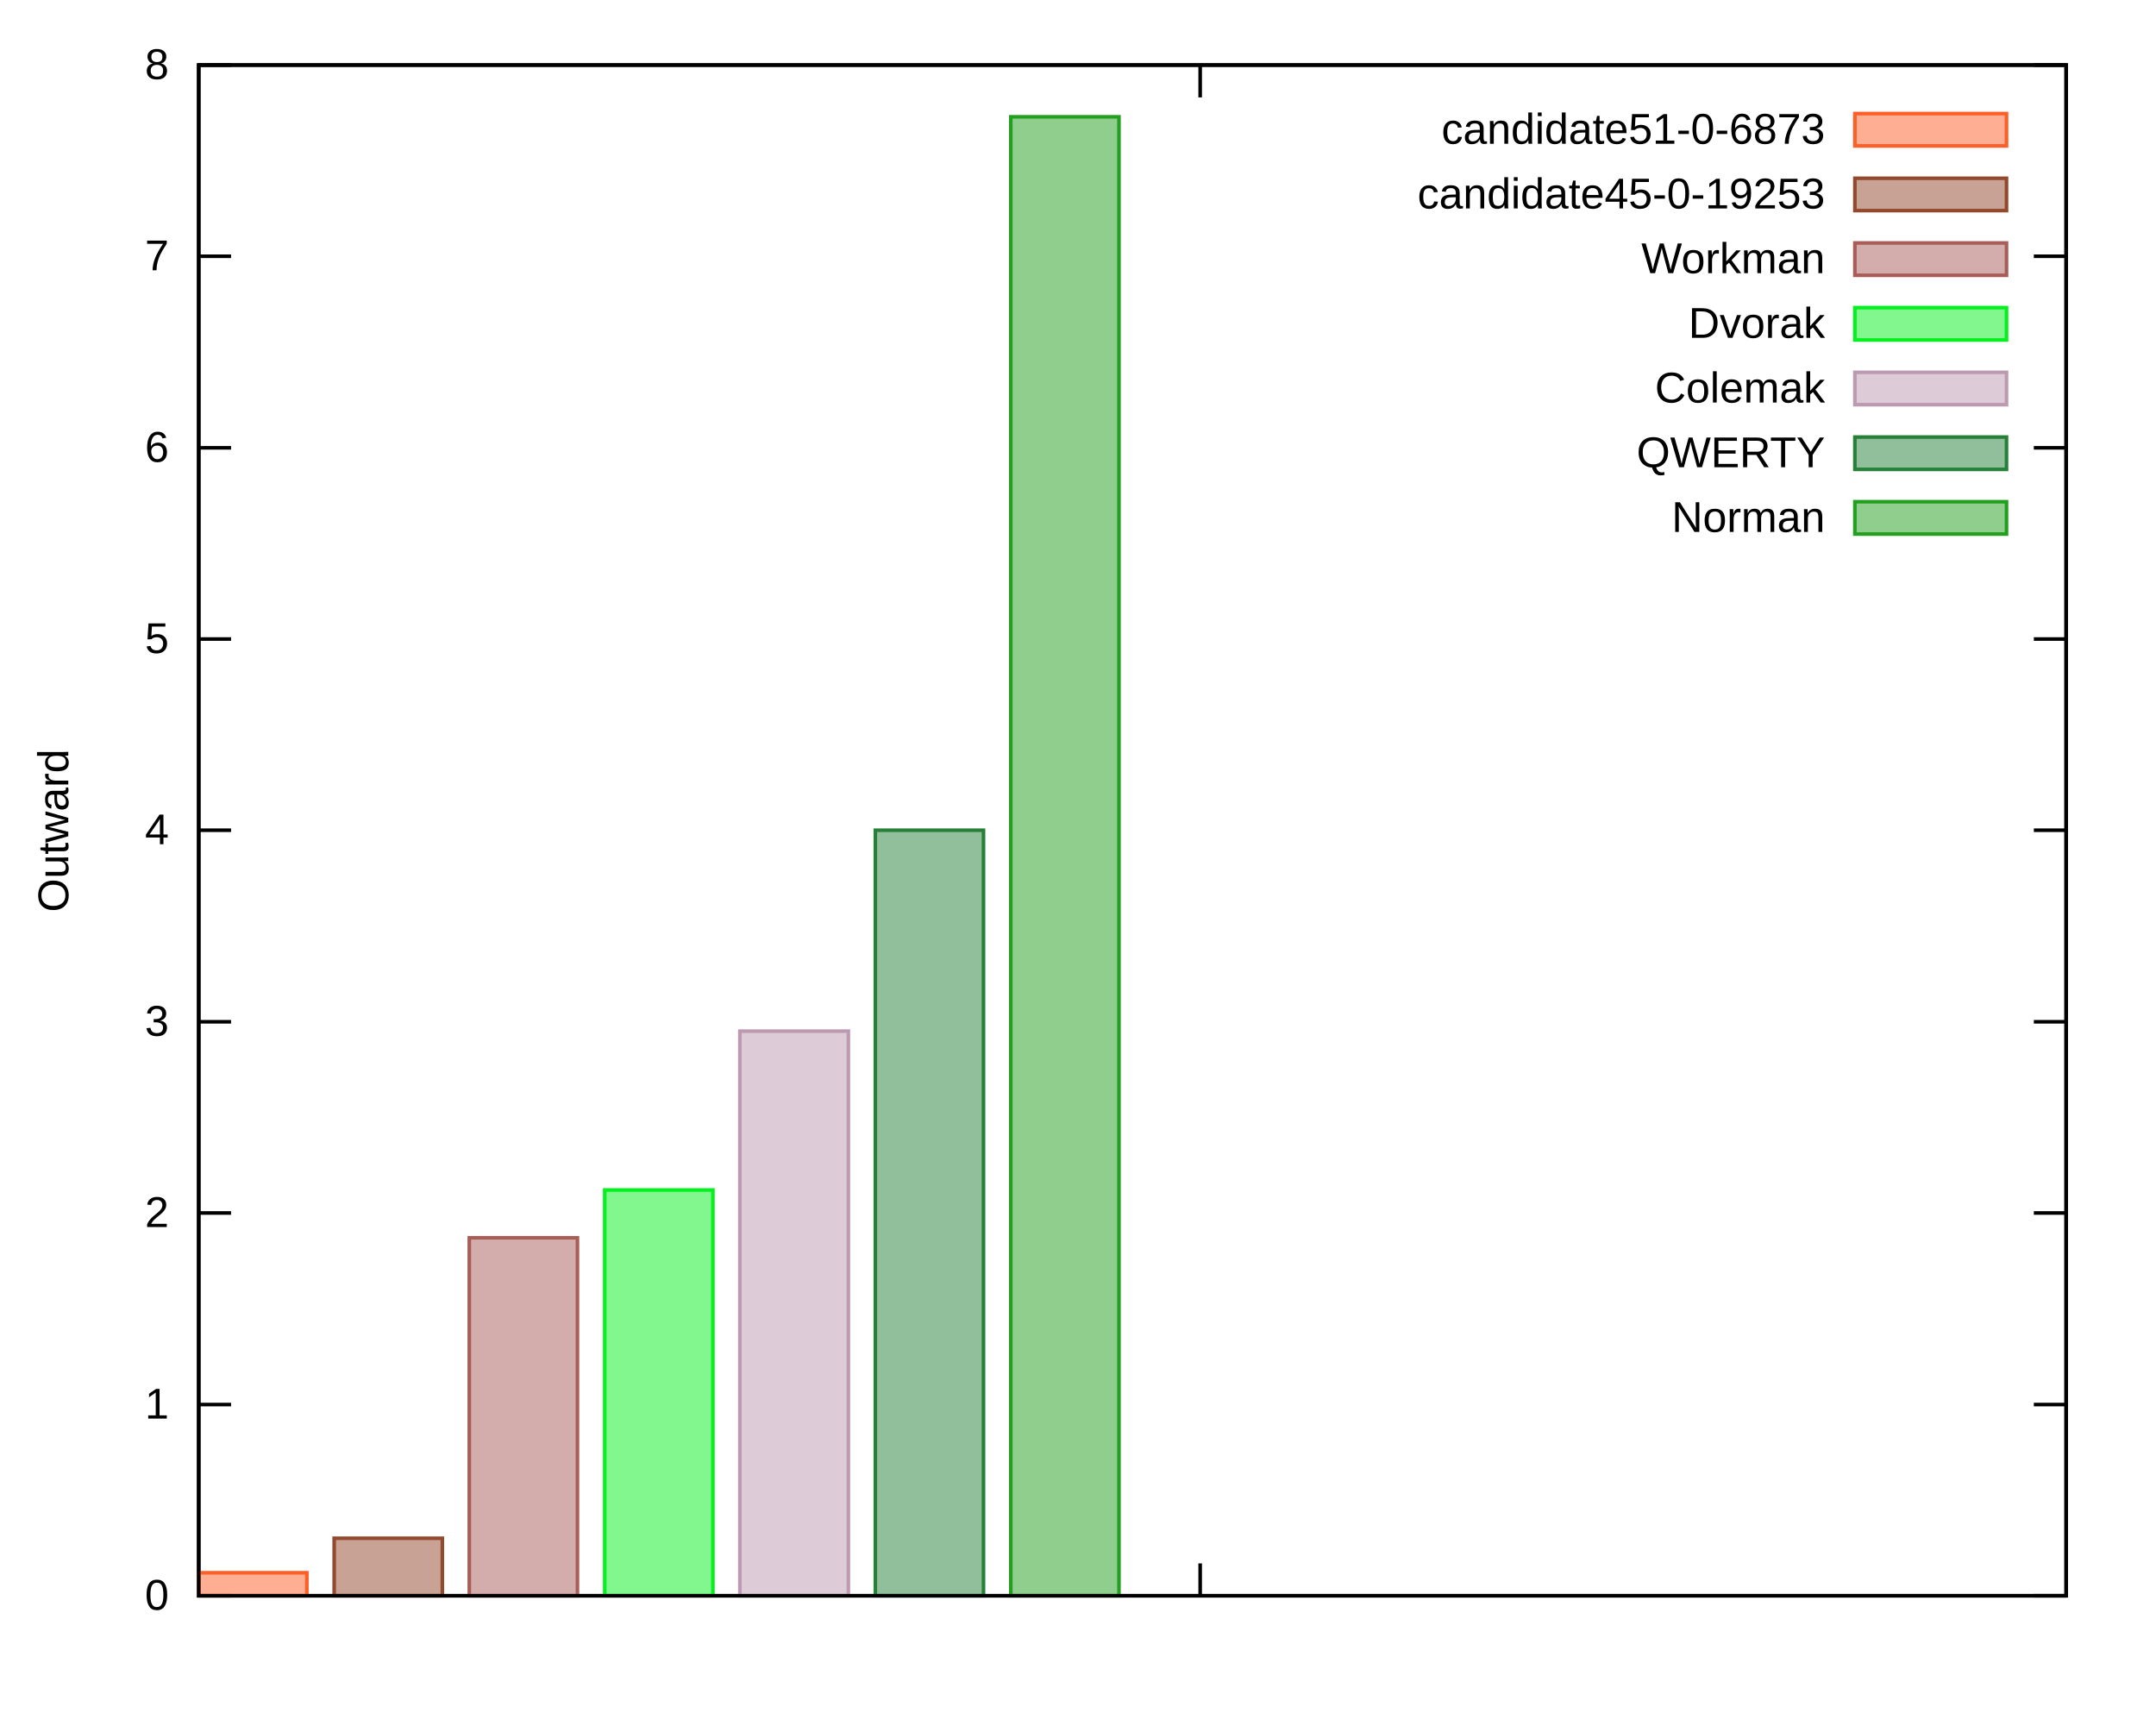
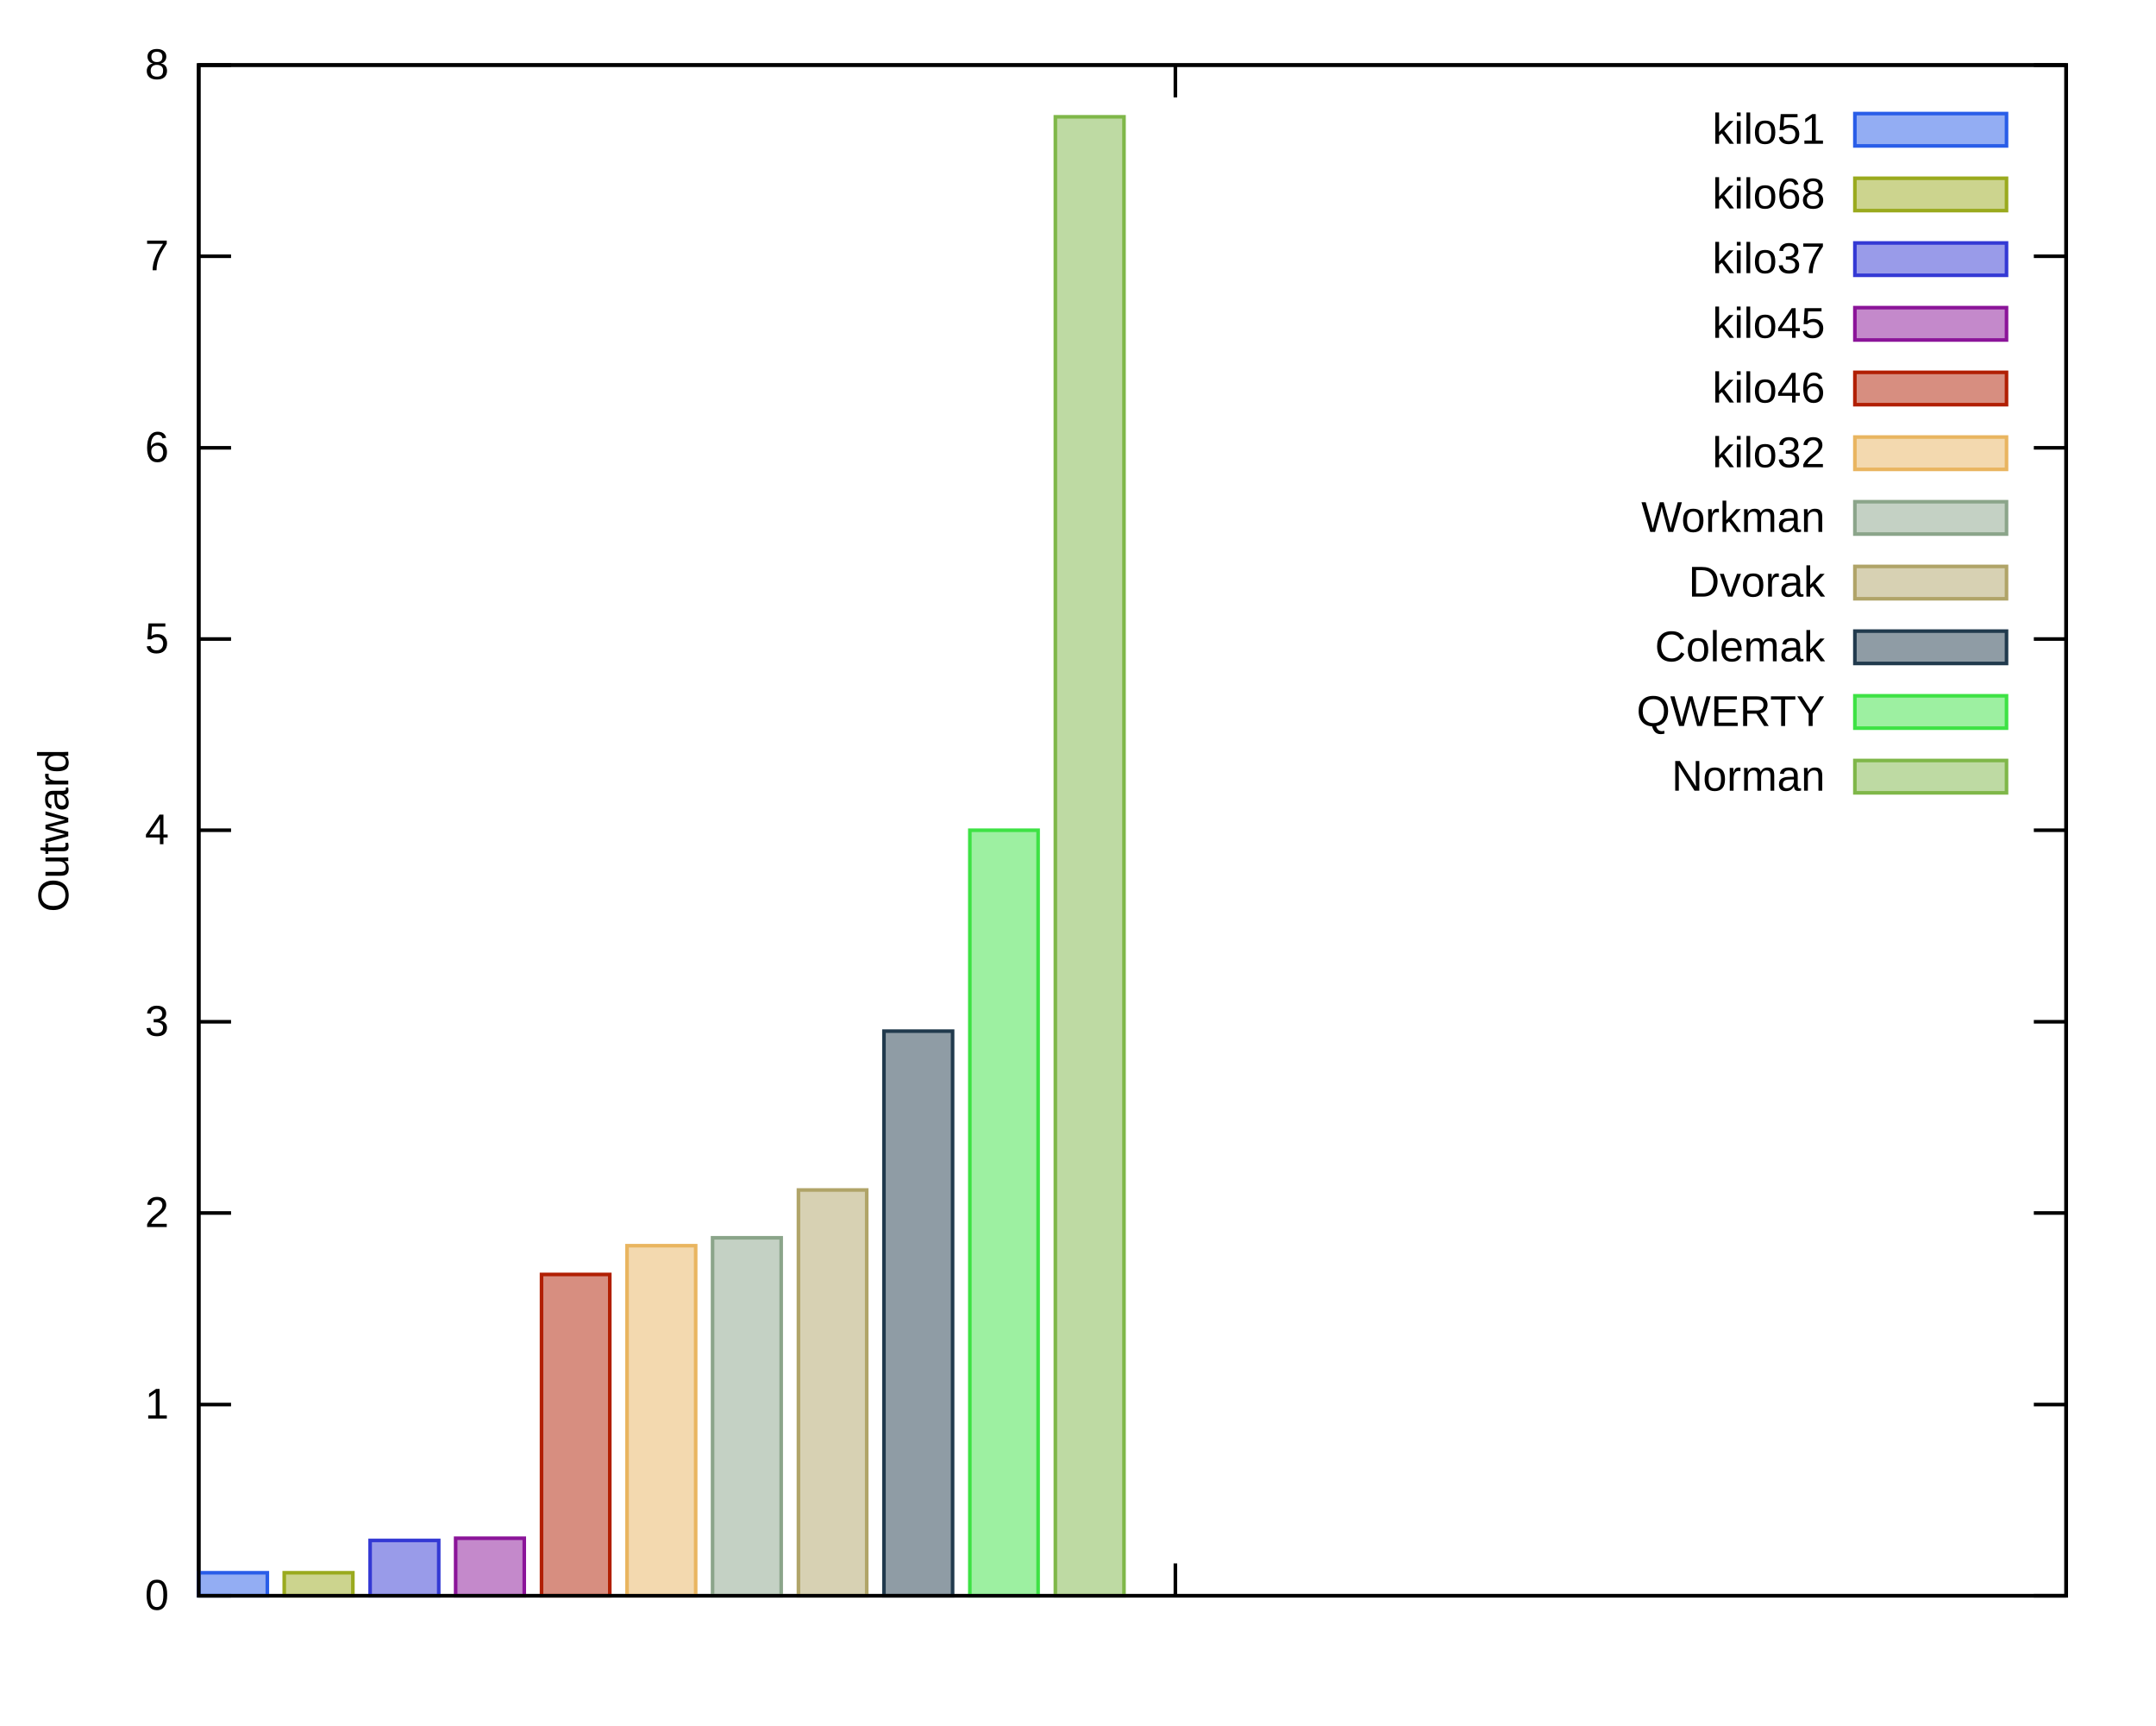
<svg xmlns="http://www.w3.org/2000/svg" xmlns:xlink="http://www.w3.org/1999/xlink" width="600" height="480" viewBox="0 0 600 480">
  <g id="gnuplot_canvas">
    <rect x="0" y="0" width="600" height="480" fill="none" />
    <defs>
      <circle id="gpDot" r="0.5" stroke-width="0.5" stroke="currentColor" />
      <path id="gpPt0" stroke-width="0.222" stroke="currentColor" d="M-1,0 h2 M0,-1 v2" />
      <path id="gpPt1" stroke-width="0.222" stroke="currentColor" d="M-1,-1 L1,1 M1,-1 L-1,1" />
      <path id="gpPt2" stroke-width="0.222" stroke="currentColor" d="M-1,0 L1,0 M0,-1 L0,1 M-1,-1 L1,1 M-1,1 L1,-1" />
      <rect id="gpPt3" stroke-width="0.222" stroke="currentColor" x="-1" y="-1" width="2" height="2" />
      <rect id="gpPt4" stroke-width="0.222" stroke="currentColor" fill="currentColor" x="-1" y="-1" width="2" height="2" />
      <circle id="gpPt5" stroke-width="0.222" stroke="currentColor" cx="0" cy="0" r="1" />
      <use xlink:href="#gpPt5" id="gpPt6" fill="currentColor" stroke="none" />
      <path id="gpPt7" stroke-width="0.222" stroke="currentColor" d="M0,-1.33 L-1.33,0.67 L1.33,0.67 z" />
      <use xlink:href="#gpPt7" id="gpPt8" fill="currentColor" stroke="none" />
      <use xlink:href="#gpPt7" id="gpPt9" stroke="currentColor" transform="rotate(180)" />
      <use xlink:href="#gpPt9" id="gpPt10" fill="currentColor" stroke="none" />
      <use xlink:href="#gpPt3" id="gpPt11" stroke="currentColor" transform="rotate(45)" />
      <use xlink:href="#gpPt11" id="gpPt12" fill="currentColor" stroke="none" />
      <path id="gpPt13" stroke-width="0.222" stroke="currentColor" d="M0,1.330 L1.265,0.411 L0.782,-1.067 L-0.782,-1.076 L-1.265,0.411 z" />
      <use xlink:href="#gpPt13" id="gpPt14" fill="currentColor" stroke="none" />
      <filter id="textbox" filterUnits="objectBoundingBox" x="0" y="0" height="1" width="1">
        <feFlood flood-color="white" flood-opacity="1" result="bgnd" />
        <feComposite in="SourceGraphic" in2="bgnd" operator="atop" />
      </filter>
      <filter id="greybox" filterUnits="objectBoundingBox" x="0" y="0" height="1" width="1">
        <feFlood flood-color="lightgrey" flood-opacity="1" result="grey" />
        <feComposite in="SourceGraphic" in2="grey" operator="atop" />
      </filter>
    </defs>
    <g fill="none" color="white" stroke="currentColor" stroke-width="1.00" stroke-linecap="butt" stroke-linejoin="miter">
</g>
    <g fill="none" color="black" stroke="currentColor" stroke-width="1.00" stroke-linecap="butt" stroke-linejoin="miter">
      <path stroke="black" d="M55.3,444.0 L64.3,444.0 M575.0,444.0 L566.0,444.0  " />
      <g transform="translate(47.0,447.9)" stroke="none" fill="black" font-family="Arial" font-size="12.00" text-anchor="end">
        <text>
          <tspan font-family="Arial"> 0</tspan>
        </text>
      </g>
    </g>
    <g fill="none" color="black" stroke="currentColor" stroke-width="1.00" stroke-linecap="butt" stroke-linejoin="miter">
      <path stroke="black" d="M55.3,390.8 L64.3,390.8 M575.0,390.8 L566.0,390.8  " />
      <g transform="translate(47.0,394.7)" stroke="none" fill="black" font-family="Arial" font-size="12.00" text-anchor="end">
        <text>
          <tspan font-family="Arial"> 1</tspan>
        </text>
      </g>
    </g>
    <g fill="none" color="black" stroke="currentColor" stroke-width="1.00" stroke-linecap="butt" stroke-linejoin="miter">
      <path stroke="black" d="M55.3,337.5 L64.3,337.5 M575.0,337.5 L566.0,337.5  " />
      <g transform="translate(47.0,341.4)" stroke="none" fill="black" font-family="Arial" font-size="12.00" text-anchor="end">
        <text>
          <tspan font-family="Arial"> 2</tspan>
        </text>
      </g>
    </g>
    <g fill="none" color="black" stroke="currentColor" stroke-width="1.00" stroke-linecap="butt" stroke-linejoin="miter">
      <path stroke="black" d="M55.3,284.3 L64.3,284.3 M575.0,284.3 L566.0,284.3  " />
      <g transform="translate(47.0,288.2)" stroke="none" fill="black" font-family="Arial" font-size="12.00" text-anchor="end">
        <text>
          <tspan font-family="Arial"> 3</tspan>
        </text>
      </g>
    </g>
    <g fill="none" color="black" stroke="currentColor" stroke-width="1.00" stroke-linecap="butt" stroke-linejoin="miter">
      <path stroke="black" d="M55.3,231.0 L64.3,231.0 M575.0,231.0 L566.0,231.0  " />
      <g transform="translate(47.0,234.9)" stroke="none" fill="black" font-family="Arial" font-size="12.00" text-anchor="end">
        <text>
          <tspan font-family="Arial"> 4</tspan>
        </text>
      </g>
    </g>
    <g fill="none" color="black" stroke="currentColor" stroke-width="1.00" stroke-linecap="butt" stroke-linejoin="miter">
      <path stroke="black" d="M55.3,177.8 L64.3,177.8 M575.0,177.8 L566.0,177.8  " />
      <g transform="translate(47.0,181.7)" stroke="none" fill="black" font-family="Arial" font-size="12.00" text-anchor="end">
        <text>
          <tspan font-family="Arial"> 5</tspan>
        </text>
      </g>
    </g>
    <g fill="none" color="black" stroke="currentColor" stroke-width="1.00" stroke-linecap="butt" stroke-linejoin="miter">
      <path stroke="black" d="M55.3,124.6 L64.3,124.6 M575.0,124.6 L566.0,124.6  " />
      <g transform="translate(47.0,128.5)" stroke="none" fill="black" font-family="Arial" font-size="12.00" text-anchor="end">
        <text>
          <tspan font-family="Arial"> 6</tspan>
        </text>
      </g>
    </g>
    <g fill="none" color="black" stroke="currentColor" stroke-width="1.00" stroke-linecap="butt" stroke-linejoin="miter">
      <path stroke="black" d="M55.3,71.3 L64.3,71.3 M575.0,71.3 L566.0,71.3  " />
      <g transform="translate(47.0,75.2)" stroke="none" fill="black" font-family="Arial" font-size="12.00" text-anchor="end">
        <text>
          <tspan font-family="Arial"> 7</tspan>
        </text>
      </g>
    </g>
    <g fill="none" color="black" stroke="currentColor" stroke-width="1.00" stroke-linecap="butt" stroke-linejoin="miter">
      <path stroke="black" d="M55.3,18.1 L64.3,18.1 M575.0,18.1 L566.0,18.1  " />
      <g transform="translate(47.0,22.0)" stroke="none" fill="black" font-family="Arial" font-size="12.00" text-anchor="end">
        <text>
          <tspan font-family="Arial"> 8</tspan>
        </text>
      </g>
    </g>
    <g fill="none" color="black" stroke="currentColor" stroke-width="1.00" stroke-linecap="butt" stroke-linejoin="miter">
-       <path stroke="black" d="M334.0,444.0 L334.0,435.0 M334.0,18.1 L334.0,27.1  " />
-       <g transform="translate(334.0,465.9)" stroke="none" fill="black" font-family="Arial" font-size="12.00" text-anchor="middle">
+       <path stroke="black" d="M327.1,444.0 L327.1,435.0 M327.1,18.1 L327.1,27.1  " />
+       <g transform="translate(327.1,465.9)" stroke="none" fill="black" font-family="Arial" font-size="12.00" text-anchor="middle">
        <text />
      </g>
    </g>
    <g fill="none" color="black" stroke="currentColor" stroke-width="1.00" stroke-linecap="butt" stroke-linejoin="miter">
</g>
    <g fill="none" color="black" stroke="currentColor" stroke-width="1.00" stroke-linecap="butt" stroke-linejoin="miter">
      <path stroke="black" d="M55.3,18.1 L55.3,444.0 L575.0,444.0 L575.0,18.1 L55.3,18.1 Z  " />
    </g>
    <g fill="none" color="black" stroke="currentColor" stroke-width="1.00" stroke-linecap="butt" stroke-linejoin="miter">
      <g transform="translate(19.0,231.1) rotate(270)" stroke="none" fill="black" font-family="Arial" font-size="12.00" text-anchor="middle">
        <text>
          <tspan font-family="Arial">Outward</tspan>
        </text>
      </g>
    </g>
    <g fill="none" color="black" stroke="currentColor" stroke-width="1.00" stroke-linecap="butt" stroke-linejoin="miter">
</g>
    <g id="gnuplot_plot_1">
      <g fill="none" color="black" stroke="currentColor" stroke-width="1.00" stroke-linecap="butt" stroke-linejoin="miter">
        <g transform="translate(507.9,40.0)" stroke="none" fill="black" font-family="Arial" font-size="12.00" text-anchor="end">
          <text>
-             <tspan font-family="Arial">candidate51-0-6873</tspan>
-           </text>
-         </g>
-       </g>
-       <g fill="none" color="black" stroke="currentColor" stroke-width="1.00" stroke-linecap="butt" stroke-linejoin="miter">
-         <g stroke="none" shape-rendering="crispEdges">
-           <polygon fill="rgb(254,  94,  39)" fill-opacity="0.5" points="516.2,40.6 558.4,40.6 558.4,31.6 516.2,31.6 " />
-         </g>
-         <path stroke="rgb(254,  94,  39)" d="M516.2,40.6 L558.4,40.6 L558.4,31.6 L516.2,31.6 L516.2,40.6 Z  " />
-       </g>
-       <g fill="none" color="black" stroke="currentColor" stroke-width="1.00" stroke-linecap="butt" stroke-linejoin="miter">
-         <g stroke="none" shape-rendering="crispEdges">
-           <polygon fill="rgb(254,  94,  39)" fill-opacity="0.5" points="55.3,444.0 85.5,444.0 85.5,437.5 55.3,437.5 " />
-         </g>
-         <path stroke="rgb(254,  94,  39)" d="M55.3,444.0 L55.3,437.6 L85.4,437.6 L85.4,444.0 L55.3,444.0 Z  " />
+             <tspan font-family="Arial">kilo51</tspan>
+           </text>
+         </g>
+       </g>
+       <g fill="none" color="black" stroke="currentColor" stroke-width="1.00" stroke-linecap="butt" stroke-linejoin="miter">
+         <g stroke="none" shape-rendering="crispEdges">
+           <polygon fill="rgb( 41,  93, 232)" fill-opacity="0.5" points="516.2,40.6 558.4,40.6 558.4,31.6 516.2,31.6 " />
+         </g>
+         <path stroke="rgb( 41,  93, 232)" d="M516.2,40.6 L558.4,40.6 L558.4,31.6 L516.2,31.6 L516.2,40.6 Z  " />
+       </g>
+       <g fill="none" color="black" stroke="currentColor" stroke-width="1.00" stroke-linecap="butt" stroke-linejoin="miter">
+         <g stroke="none" shape-rendering="crispEdges">
+           <polygon fill="rgb( 41,  93, 232)" fill-opacity="0.5" points="55.3,444.0 74.5,444.0 74.5,437.5 55.3,437.5 " />
+         </g>
+         <path stroke="rgb( 41,  93, 232)" d="M55.3,444.0 L55.3,437.6 L74.4,437.6 L74.4,444.0 L55.3,444.0 Z  " />
      </g>
    </g>
    <g id="gnuplot_plot_2">
      <g fill="none" color="black" stroke="currentColor" stroke-width="1.00" stroke-linecap="butt" stroke-linejoin="miter">
        <g transform="translate(507.9,58.0)" stroke="none" fill="black" font-family="Arial" font-size="12.00" text-anchor="end">
          <text>
-             <tspan font-family="Arial">candidate45-0-19253</tspan>
-           </text>
-         </g>
-       </g>
-       <g fill="none" color="black" stroke="currentColor" stroke-width="1.00" stroke-linecap="butt" stroke-linejoin="miter">
-         <g stroke="none" shape-rendering="crispEdges">
-           <polygon fill="rgb(146,  73,  45)" fill-opacity="0.5" points="516.2,58.6 558.4,58.6 558.4,49.6 516.2,49.6 " />
-         </g>
-         <path stroke="rgb(146,  73,  45)" d="M516.2,58.6 L558.4,58.6 L558.4,49.6 L516.2,49.6 L516.2,58.6 Z  " />
-       </g>
-       <g fill="none" color="black" stroke="currentColor" stroke-width="1.00" stroke-linecap="butt" stroke-linejoin="miter">
-         <g stroke="none" shape-rendering="crispEdges">
-           <polygon fill="rgb(146,  73,  45)" fill-opacity="0.5" points="93.0,444.0 123.2,444.0 123.2,427.9 93.0,427.9 " />
-         </g>
-         <path stroke="rgb(146,  73,  45)" d="M93.0,444.0 L93.0,428.0 L123.1,428.0 L123.1,444.0 L93.0,444.0 Z  " />
+             <tspan font-family="Arial">kilo68</tspan>
+           </text>
+         </g>
+       </g>
+       <g fill="none" color="black" stroke="currentColor" stroke-width="1.00" stroke-linecap="butt" stroke-linejoin="miter">
+         <g stroke="none" shape-rendering="crispEdges">
+           <polygon fill="rgb(154, 170,  30)" fill-opacity="0.5" points="516.2,58.6 558.4,58.6 558.4,49.6 516.2,49.6 " />
+         </g>
+         <path stroke="rgb(154, 170,  30)" d="M516.2,58.6 L558.4,58.6 L558.4,49.6 L516.2,49.6 L516.2,58.6 Z  " />
+       </g>
+       <g fill="none" color="black" stroke="currentColor" stroke-width="1.00" stroke-linecap="butt" stroke-linejoin="miter">
+         <g stroke="none" shape-rendering="crispEdges">
+           <polygon fill="rgb(154, 170,  30)" fill-opacity="0.5" points="79.1,444.0 98.3,444.0 98.3,437.5 79.1,437.5 " />
+         </g>
+         <path stroke="rgb(154, 170,  30)" d="M79.1,444.0 L79.1,437.6 L98.2,437.6 L98.2,444.0 L79.1,444.0 Z  " />
      </g>
    </g>
    <g id="gnuplot_plot_3">
      <g fill="none" color="black" stroke="currentColor" stroke-width="1.00" stroke-linecap="butt" stroke-linejoin="miter">
        <g transform="translate(507.9,76.0)" stroke="none" fill="black" font-family="Arial" font-size="12.00" text-anchor="end">
          <text>
+             <tspan font-family="Arial">kilo37</tspan>
+           </text>
+         </g>
+       </g>
+       <g fill="none" color="black" stroke="currentColor" stroke-width="1.00" stroke-linecap="butt" stroke-linejoin="miter">
+         <g stroke="none" shape-rendering="crispEdges">
+           <polygon fill="rgb( 52,  57, 212)" fill-opacity="0.5" points="516.2,76.6 558.4,76.6 558.4,67.6 516.2,67.6 " />
+         </g>
+         <path stroke="rgb( 52,  57, 212)" d="M516.2,76.6 L558.4,76.6 L558.4,67.6 L516.2,67.6 L516.2,76.6 Z  " />
+       </g>
+       <g fill="none" color="black" stroke="currentColor" stroke-width="1.00" stroke-linecap="butt" stroke-linejoin="miter">
+         <g stroke="none" shape-rendering="crispEdges">
+           <polygon fill="rgb( 52,  57, 212)" fill-opacity="0.5" points="103.0,444.0 122.2,444.0 122.2,428.5 103.0,428.5 " />
+         </g>
+         <path stroke="rgb( 52,  57, 212)" d="M103.0,444.0 L103.0,428.6 L122.1,428.6 L122.1,444.0 L103.0,444.0 Z  " />
+       </g>
+     </g>
+     <g id="gnuplot_plot_4">
+       <g fill="none" color="black" stroke="currentColor" stroke-width="1.00" stroke-linecap="butt" stroke-linejoin="miter">
+         <g transform="translate(507.9,94.0)" stroke="none" fill="black" font-family="Arial" font-size="12.00" text-anchor="end">
+           <text>
+             <tspan font-family="Arial">kilo45</tspan>
+           </text>
+         </g>
+       </g>
+       <g fill="none" color="black" stroke="currentColor" stroke-width="1.00" stroke-linecap="butt" stroke-linejoin="miter">
+         <g stroke="none" shape-rendering="crispEdges">
+           <polygon fill="rgb(139,  20, 153)" fill-opacity="0.5" points="516.2,94.6 558.4,94.6 558.4,85.6 516.2,85.6 " />
+         </g>
+         <path stroke="rgb(139,  20, 153)" d="M516.2,94.6 L558.4,94.6 L558.4,85.6 L516.2,85.6 L516.2,94.6 Z  " />
+       </g>
+       <g fill="none" color="black" stroke="currentColor" stroke-width="1.00" stroke-linecap="butt" stroke-linejoin="miter">
+         <g stroke="none" shape-rendering="crispEdges">
+           <polygon fill="rgb(139,  20, 153)" fill-opacity="0.5" points="126.8,444.0 146.0,444.0 146.0,427.9 126.8,427.9 " />
+         </g>
+         <path stroke="rgb(139,  20, 153)" d="M126.8,444.0 L126.8,428.0 L145.9,428.0 L145.9,444.0 L126.8,444.0 Z  " />
+       </g>
+     </g>
+     <g id="gnuplot_plot_5">
+       <g fill="none" color="black" stroke="currentColor" stroke-width="1.00" stroke-linecap="butt" stroke-linejoin="miter">
+         <g transform="translate(507.9,112.0)" stroke="none" fill="black" font-family="Arial" font-size="12.00" text-anchor="end">
+           <text>
+             <tspan font-family="Arial">kilo46</tspan>
+           </text>
+         </g>
+       </g>
+       <g fill="none" color="black" stroke="currentColor" stroke-width="1.00" stroke-linecap="butt" stroke-linejoin="miter">
+         <g stroke="none" shape-rendering="crispEdges">
+           <polygon fill="rgb(177,  31,   3)" fill-opacity="0.5" points="516.2,112.6 558.4,112.6 558.4,103.6 516.2,103.6 " />
+         </g>
+         <path stroke="rgb(177,  31,   3)" d="M516.2,112.6 L558.4,112.6 L558.4,103.6 L516.2,103.6 L516.2,112.6 Z  " />
+       </g>
+       <g fill="none" color="black" stroke="currentColor" stroke-width="1.00" stroke-linecap="butt" stroke-linejoin="miter">
+         <g stroke="none" shape-rendering="crispEdges">
+           <polygon fill="rgb(177,  31,   3)" fill-opacity="0.5" points="150.7,444.0 169.8,444.0 169.8,354.5 150.7,354.5 " />
+         </g>
+         <path stroke="rgb(177,  31,   3)" d="M150.7,444.0 L150.7,354.6 L169.7,354.6 L169.7,444.0 L150.7,444.0 Z  " />
+       </g>
+     </g>
+     <g id="gnuplot_plot_6">
+       <g fill="none" color="black" stroke="currentColor" stroke-width="1.00" stroke-linecap="butt" stroke-linejoin="miter">
+         <g transform="translate(507.9,130.0)" stroke="none" fill="black" font-family="Arial" font-size="12.00" text-anchor="end">
+           <text>
+             <tspan font-family="Arial">kilo32</tspan>
+           </text>
+         </g>
+       </g>
+       <g fill="none" color="black" stroke="currentColor" stroke-width="1.00" stroke-linecap="butt" stroke-linejoin="miter">
+         <g stroke="none" shape-rendering="crispEdges">
+           <polygon fill="rgb(233, 181,  96)" fill-opacity="0.5" points="516.2,130.6 558.4,130.6 558.4,121.6 516.2,121.6 " />
+         </g>
+         <path stroke="rgb(233, 181,  96)" d="M516.2,130.6 L558.4,130.6 L558.4,121.6 L516.2,121.6 L516.2,130.6 Z  " />
+       </g>
+       <g fill="none" color="black" stroke="currentColor" stroke-width="1.00" stroke-linecap="butt" stroke-linejoin="miter">
+         <g stroke="none" shape-rendering="crispEdges">
+           <polygon fill="rgb(233, 181,  96)" fill-opacity="0.5" points="174.5,444.0 193.7,444.0 193.7,346.5 174.5,346.5 " />
+         </g>
+         <path stroke="rgb(233, 181,  96)" d="M174.5,444.0 L174.5,346.6 L193.6,346.6 L193.6,444.0 L174.5,444.0 Z  " />
+       </g>
+     </g>
+     <g id="gnuplot_plot_7">
+       <g fill="none" color="black" stroke="currentColor" stroke-width="1.00" stroke-linecap="butt" stroke-linejoin="miter">
+         <g transform="translate(507.9,148.0)" stroke="none" fill="black" font-family="Arial" font-size="12.00" text-anchor="end">
+           <text>
            <tspan font-family="Arial">Workman</tspan>
          </text>
        </g>
      </g>
      <g fill="none" color="black" stroke="currentColor" stroke-width="1.00" stroke-linecap="butt" stroke-linejoin="miter">
        <g stroke="none" shape-rendering="crispEdges">
-           <polygon fill="rgb(169,  93,  88)" fill-opacity="0.5" points="516.2,76.6 558.4,76.6 558.4,67.6 516.2,67.6 " />
-         </g>
-         <path stroke="rgb(169,  93,  88)" d="M516.2,76.6 L558.4,76.6 L558.4,67.6 L516.2,67.6 L516.2,76.6 Z  " />
-       </g>
-       <g fill="none" color="black" stroke="currentColor" stroke-width="1.00" stroke-linecap="butt" stroke-linejoin="miter">
-         <g stroke="none" shape-rendering="crispEdges">
-           <polygon fill="rgb(169,  93,  88)" fill-opacity="0.5" points="130.6,444.0 160.8,444.0 160.8,344.3 130.6,344.3 " />
-         </g>
-         <path stroke="rgb(169,  93,  88)" d="M130.6,444.0 L130.6,344.4 L160.7,344.4 L160.7,444.0 L130.6,444.0 Z  " />
-       </g>
-     </g>
-     <g id="gnuplot_plot_4">
-       <g fill="none" color="black" stroke="currentColor" stroke-width="1.00" stroke-linecap="butt" stroke-linejoin="miter">
-         <g transform="translate(507.9,94.0)" stroke="none" fill="black" font-family="Arial" font-size="12.00" text-anchor="end">
+           <polygon fill="rgb(139, 165, 138)" fill-opacity="0.5" points="516.2,148.6 558.4,148.6 558.4,139.6 516.2,139.6 " />
+         </g>
+         <path stroke="rgb(139, 165, 138)" d="M516.2,148.6 L558.4,148.6 L558.4,139.6 L516.2,139.6 L516.2,148.6 Z  " />
+       </g>
+       <g fill="none" color="black" stroke="currentColor" stroke-width="1.00" stroke-linecap="butt" stroke-linejoin="miter">
+         <g stroke="none" shape-rendering="crispEdges">
+           <polygon fill="rgb(139, 165, 138)" fill-opacity="0.5" points="198.3,444.0 217.5,444.0 217.5,344.3 198.3,344.3 " />
+         </g>
+         <path stroke="rgb(139, 165, 138)" d="M198.3,444.0 L198.3,344.4 L217.4,344.4 L217.4,444.0 L198.3,444.0 Z  " />
+       </g>
+     </g>
+     <g id="gnuplot_plot_8">
+       <g fill="none" color="black" stroke="currentColor" stroke-width="1.00" stroke-linecap="butt" stroke-linejoin="miter">
+         <g transform="translate(507.9,166.0)" stroke="none" fill="black" font-family="Arial" font-size="12.00" text-anchor="end">
          <text>
            <tspan font-family="Arial">Dvorak</tspan>
          </text>
        </g>
      </g>
      <g fill="none" color="black" stroke="currentColor" stroke-width="1.00" stroke-linecap="butt" stroke-linejoin="miter">
        <g stroke="none" shape-rendering="crispEdges">
-           <polygon fill="rgb(  5, 240,  31)" fill-opacity="0.5" points="516.2,94.6 558.4,94.6 558.4,85.6 516.2,85.6 " />
-         </g>
-         <path stroke="rgb(  5, 240,  31)" d="M516.2,94.6 L558.4,94.6 L558.4,85.6 L516.2,85.6 L516.2,94.6 Z  " />
-       </g>
-       <g fill="none" color="black" stroke="currentColor" stroke-width="1.00" stroke-linecap="butt" stroke-linejoin="miter">
-         <g stroke="none" shape-rendering="crispEdges">
-           <polygon fill="rgb(  5, 240,  31)" fill-opacity="0.5" points="168.3,444.0 198.5,444.0 198.5,331.0 168.3,331.0 " />
-         </g>
-         <path stroke="rgb(  5, 240,  31)" d="M168.3,444.0 L168.3,331.1 L198.4,331.1 L198.4,444.0 L168.3,444.0 Z  " />
-       </g>
-     </g>
-     <g id="gnuplot_plot_5">
-       <g fill="none" color="black" stroke="currentColor" stroke-width="1.00" stroke-linecap="butt" stroke-linejoin="miter">
-         <g transform="translate(507.9,112.0)" stroke="none" fill="black" font-family="Arial" font-size="12.00" text-anchor="end">
+           <polygon fill="rgb(176, 164, 104)" fill-opacity="0.5" points="516.2,166.6 558.4,166.6 558.4,157.6 516.2,157.6 " />
+         </g>
+         <path stroke="rgb(176, 164, 104)" d="M516.2,166.6 L558.4,166.6 L558.4,157.6 L516.2,157.6 L516.2,166.6 Z  " />
+       </g>
+       <g fill="none" color="black" stroke="currentColor" stroke-width="1.00" stroke-linecap="butt" stroke-linejoin="miter">
+         <g stroke="none" shape-rendering="crispEdges">
+           <polygon fill="rgb(176, 164, 104)" fill-opacity="0.5" points="222.2,444.0 241.3,444.0 241.3,331.0 222.2,331.0 " />
+         </g>
+         <path stroke="rgb(176, 164, 104)" d="M222.2,444.0 L222.2,331.1 L241.2,331.1 L241.2,444.0 L222.2,444.0 Z  " />
+       </g>
+     </g>
+     <g id="gnuplot_plot_9">
+       <g fill="none" color="black" stroke="currentColor" stroke-width="1.00" stroke-linecap="butt" stroke-linejoin="miter">
+         <g transform="translate(507.9,184.0)" stroke="none" fill="black" font-family="Arial" font-size="12.00" text-anchor="end">
          <text>
            <tspan font-family="Arial">Colemak</tspan>
          </text>
        </g>
      </g>
      <g fill="none" color="black" stroke="currentColor" stroke-width="1.00" stroke-linecap="butt" stroke-linejoin="miter">
        <g stroke="none" shape-rendering="crispEdges">
-           <polygon fill="rgb(188, 154, 177)" fill-opacity="0.5" points="516.2,112.6 558.4,112.6 558.4,103.6 516.2,103.6 " />
-         </g>
-         <path stroke="rgb(188, 154, 177)" d="M516.2,112.6 L558.4,112.6 L558.4,103.6 L516.2,103.6 L516.2,112.6 Z  " />
-       </g>
-       <g fill="none" color="black" stroke="currentColor" stroke-width="1.00" stroke-linecap="butt" stroke-linejoin="miter">
-         <g stroke="none" shape-rendering="crispEdges">
-           <polygon fill="rgb(188, 154, 177)" fill-opacity="0.5" points="205.9,444.0 236.2,444.0 236.2,286.8 205.9,286.8 " />
-         </g>
-         <path stroke="rgb(188, 154, 177)" d="M205.9,444.0 L205.9,286.9 L236.1,286.9 L236.1,444.0 L205.9,444.0 Z  " />
-       </g>
-     </g>
-     <g id="gnuplot_plot_6">
-       <g fill="none" color="black" stroke="currentColor" stroke-width="1.00" stroke-linecap="butt" stroke-linejoin="miter">
-         <g transform="translate(507.9,130.0)" stroke="none" fill="black" font-family="Arial" font-size="12.00" text-anchor="end">
+           <polygon fill="rgb( 33,  58,  77)" fill-opacity="0.5" points="516.2,184.6 558.4,184.6 558.4,175.6 516.2,175.6 " />
+         </g>
+         <path stroke="rgb( 33,  58,  77)" d="M516.2,184.6 L558.4,184.6 L558.4,175.6 L516.2,175.6 L516.2,184.6 Z  " />
+       </g>
+       <g fill="none" color="black" stroke="currentColor" stroke-width="1.00" stroke-linecap="butt" stroke-linejoin="miter">
+         <g stroke="none" shape-rendering="crispEdges">
+           <polygon fill="rgb( 33,  58,  77)" fill-opacity="0.5" points="246.0,444.0 265.2,444.0 265.2,286.8 246.0,286.8 " />
+         </g>
+         <path stroke="rgb( 33,  58,  77)" d="M246.0,444.0 L246.0,286.9 L265.1,286.9 L265.1,444.0 L246.0,444.0 Z  " />
+       </g>
+     </g>
+     <g id="gnuplot_plot_10">
+       <g fill="none" color="black" stroke="currentColor" stroke-width="1.00" stroke-linecap="butt" stroke-linejoin="miter">
+         <g transform="translate(507.9,202.0)" stroke="none" fill="black" font-family="Arial" font-size="12.00" text-anchor="end">
          <text>
            <tspan font-family="Arial">QWERTY</tspan>
          </text>
        </g>
      </g>
      <g fill="none" color="black" stroke="currentColor" stroke-width="1.00" stroke-linecap="butt" stroke-linejoin="miter">
        <g stroke="none" shape-rendering="crispEdges">
-           <polygon fill="rgb( 39, 128,  56)" fill-opacity="0.5" points="516.2,130.6 558.4,130.6 558.4,121.6 516.2,121.6 " />
-         </g>
-         <path stroke="rgb( 39, 128,  56)" d="M516.2,130.6 L558.4,130.6 L558.4,121.6 L516.2,121.6 L516.2,130.6 Z  " />
-       </g>
-       <g fill="none" color="black" stroke="currentColor" stroke-width="1.00" stroke-linecap="butt" stroke-linejoin="miter">
-         <g stroke="none" shape-rendering="crispEdges">
-           <polygon fill="rgb( 39, 128,  56)" fill-opacity="0.5" points="243.6,444.0 273.8,444.0 273.8,230.9 243.6,230.9 " />
-         </g>
-         <path stroke="rgb( 39, 128,  56)" d="M243.6,444.0 L243.6,231.0 L273.7,231.0 L273.7,444.0 L243.6,444.0 Z  " />
-       </g>
-     </g>
-     <g id="gnuplot_plot_7">
-       <g fill="none" color="black" stroke="currentColor" stroke-width="1.00" stroke-linecap="butt" stroke-linejoin="miter">
-         <g transform="translate(507.9,148.0)" stroke="none" fill="black" font-family="Arial" font-size="12.00" text-anchor="end">
+           <polygon fill="rgb( 61, 226,  68)" fill-opacity="0.5" points="516.2,202.6 558.4,202.6 558.4,193.6 516.2,193.6 " />
+         </g>
+         <path stroke="rgb( 61, 226,  68)" d="M516.2,202.6 L558.4,202.6 L558.4,193.6 L516.2,193.6 L516.2,202.6 Z  " />
+       </g>
+       <g fill="none" color="black" stroke="currentColor" stroke-width="1.00" stroke-linecap="butt" stroke-linejoin="miter">
+         <g stroke="none" shape-rendering="crispEdges">
+           <polygon fill="rgb( 61, 226,  68)" fill-opacity="0.5" points="269.9,444.0 289.0,444.0 289.0,230.9 269.9,230.9 " />
+         </g>
+         <path stroke="rgb( 61, 226,  68)" d="M269.9,444.0 L269.9,231.0 L288.9,231.0 L288.9,444.0 L269.9,444.0 Z  " />
+       </g>
+     </g>
+     <g id="gnuplot_plot_11">
+       <g fill="none" color="black" stroke="currentColor" stroke-width="1.00" stroke-linecap="butt" stroke-linejoin="miter">
+         <g transform="translate(507.9,220.0)" stroke="none" fill="black" font-family="Arial" font-size="12.00" text-anchor="end">
          <text>
            <tspan font-family="Arial">Norman</tspan>
          </text>
        </g>
      </g>
      <g fill="none" color="black" stroke="currentColor" stroke-width="1.00" stroke-linecap="butt" stroke-linejoin="miter">
        <g stroke="none" shape-rendering="crispEdges">
-           <polygon fill="rgb( 34, 159,  31)" fill-opacity="0.5" points="516.2,148.6 558.4,148.6 558.4,139.6 516.2,139.6 " />
-         </g>
-         <path stroke="rgb( 34, 159,  31)" d="M516.2,148.6 L558.4,148.6 L558.4,139.6 L516.2,139.6 L516.2,148.6 Z  " />
-       </g>
-       <g fill="none" color="black" stroke="currentColor" stroke-width="1.00" stroke-linecap="butt" stroke-linejoin="miter">
-         <g stroke="none" shape-rendering="crispEdges">
-           <polygon fill="rgb( 34, 159,  31)" fill-opacity="0.5" points="281.3,444.0 311.5,444.0 311.5,32.4 281.3,32.4 " />
-         </g>
-         <path stroke="rgb( 34, 159,  31)" d="M281.3,444.0 L281.3,32.5 L311.4,32.5 L311.4,444.0 L281.3,444.0 Z  " />
-       </g>
-     </g>
-     <g id="gnuplot_plot_8">
+           <polygon fill="rgb(127, 183,  73)" fill-opacity="0.5" points="516.2,220.6 558.4,220.6 558.4,211.6 516.2,211.6 " />
+         </g>
+         <path stroke="rgb(127, 183,  73)" d="M516.2,220.6 L558.4,220.6 L558.4,211.6 L516.2,211.6 L516.2,220.6 Z  " />
+       </g>
+       <g fill="none" color="black" stroke="currentColor" stroke-width="1.00" stroke-linecap="butt" stroke-linejoin="miter">
+         <g stroke="none" shape-rendering="crispEdges">
+           <polygon fill="rgb(127, 183,  73)" fill-opacity="0.5" points="293.7,444.0 312.9,444.0 312.9,32.4 293.7,32.4 " />
+         </g>
+         <path stroke="rgb(127, 183,  73)" d="M293.7,444.0 L293.7,32.5 L312.8,32.5 L312.8,444.0 L293.7,444.0 Z  " />
+       </g>
+     </g>
+     <g id="gnuplot_plot_12">
      <g fill="none" color="black" stroke="currentColor" stroke-width="1.00" stroke-linecap="butt" stroke-linejoin="miter">
</g>
    </g>
    <g fill="none" color="white" stroke="rgb(  0,   0,   0)" stroke-width="2.00" stroke-linecap="butt" stroke-linejoin="miter">
</g>
    <g fill="none" color="black" stroke="currentColor" stroke-width="2.00" stroke-linecap="butt" stroke-linejoin="miter">
</g>
    <g fill="none" color="black" stroke="black" stroke-width="1.00" stroke-linecap="butt" stroke-linejoin="miter">
</g>
    <g fill="none" color="black" stroke="currentColor" stroke-width="1.00" stroke-linecap="butt" stroke-linejoin="miter">
      <path stroke="black" d="M55.3,18.1 L55.3,444.0 L575.0,444.0 L575.0,18.1 L55.3,18.1 Z  " />
    </g>
    <g fill="none" color="black" stroke="currentColor" stroke-width="1.00" stroke-linecap="butt" stroke-linejoin="miter">
</g>
  </g>
</svg>
